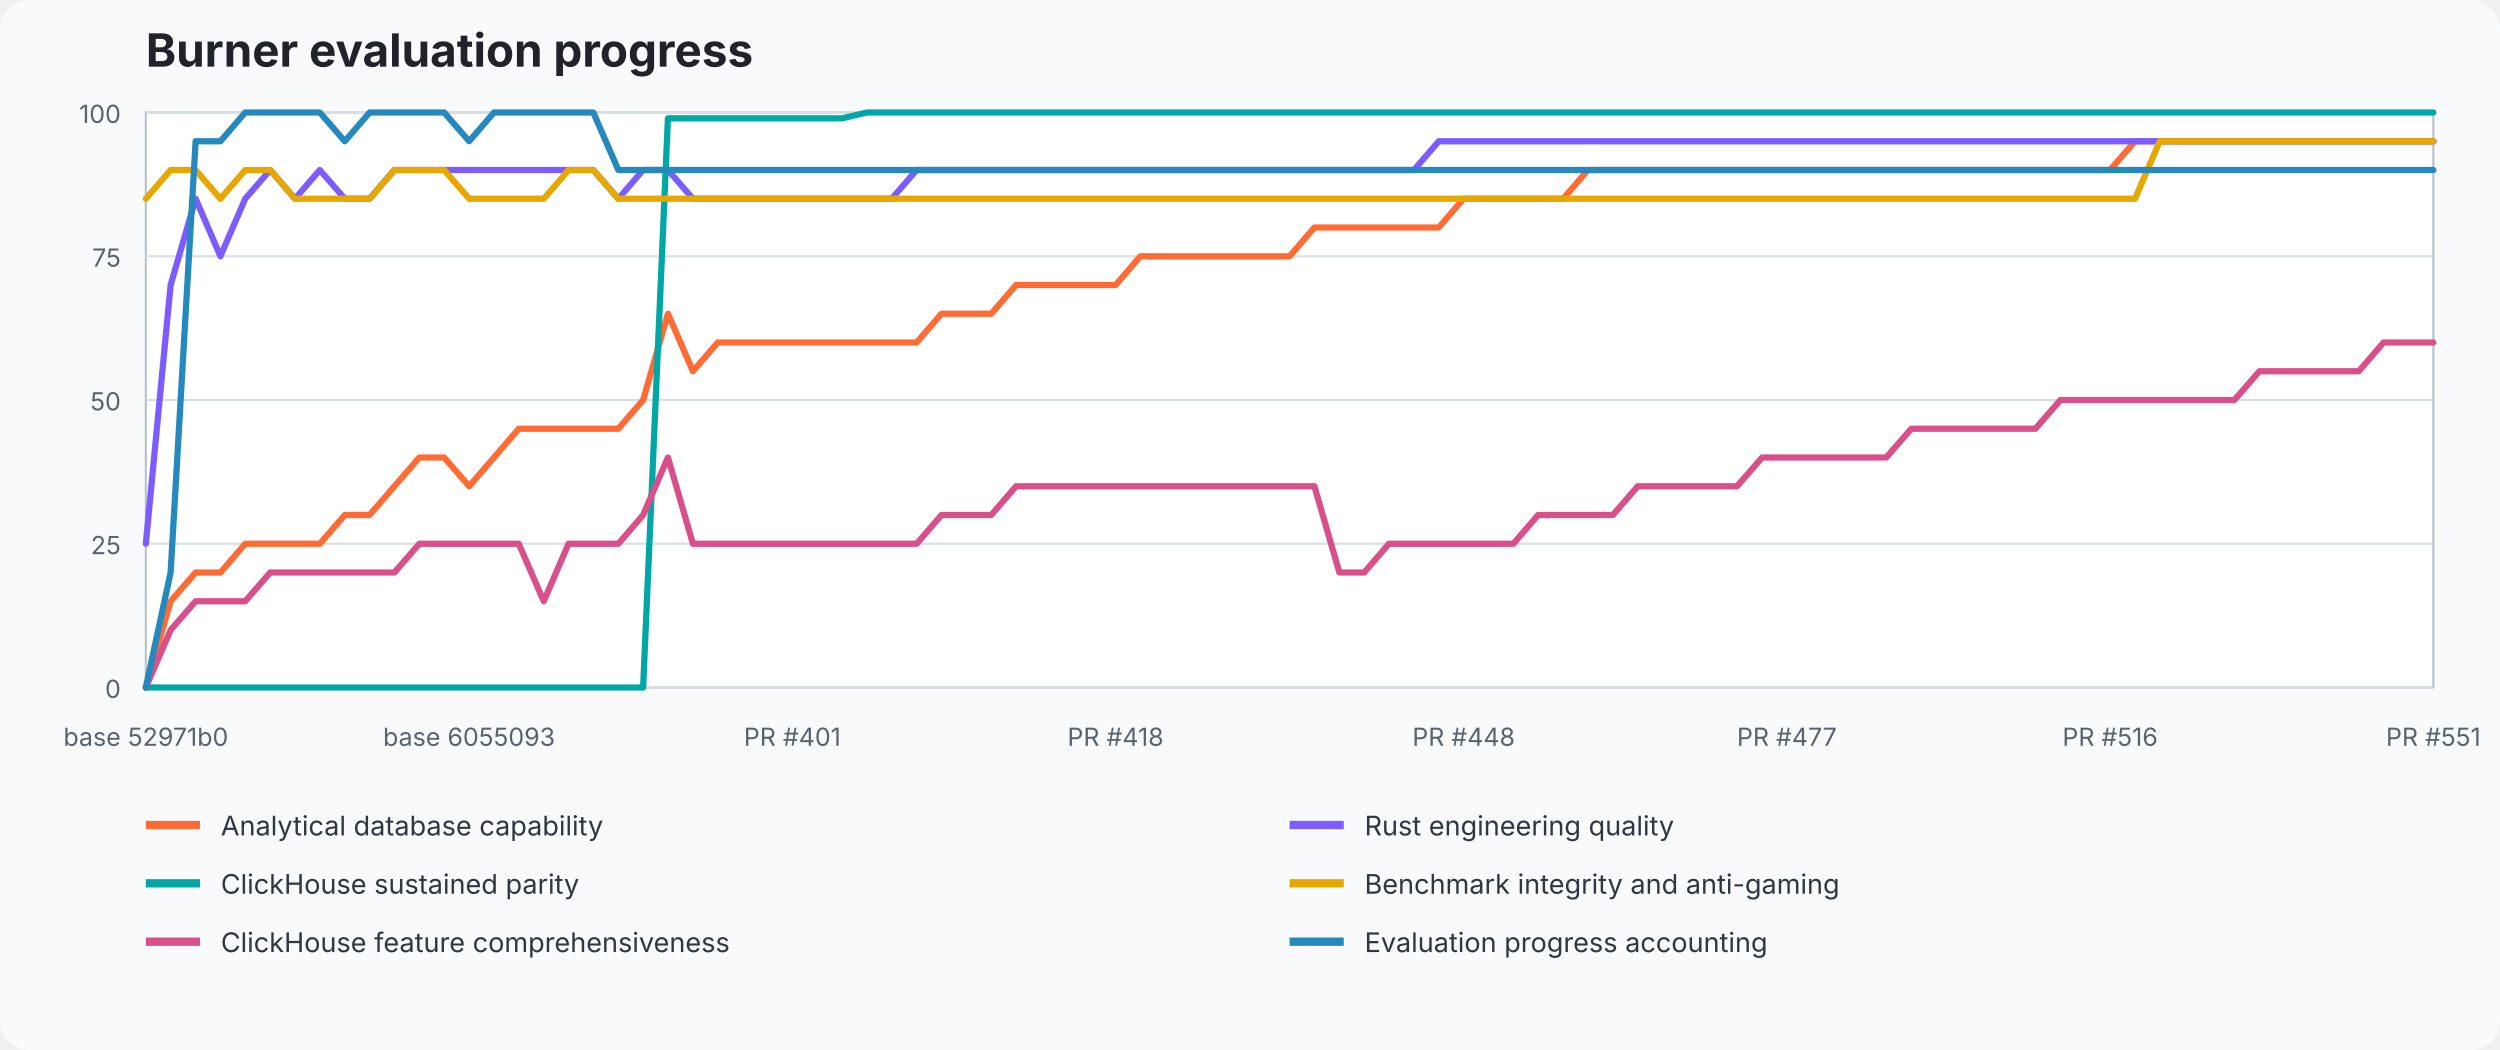
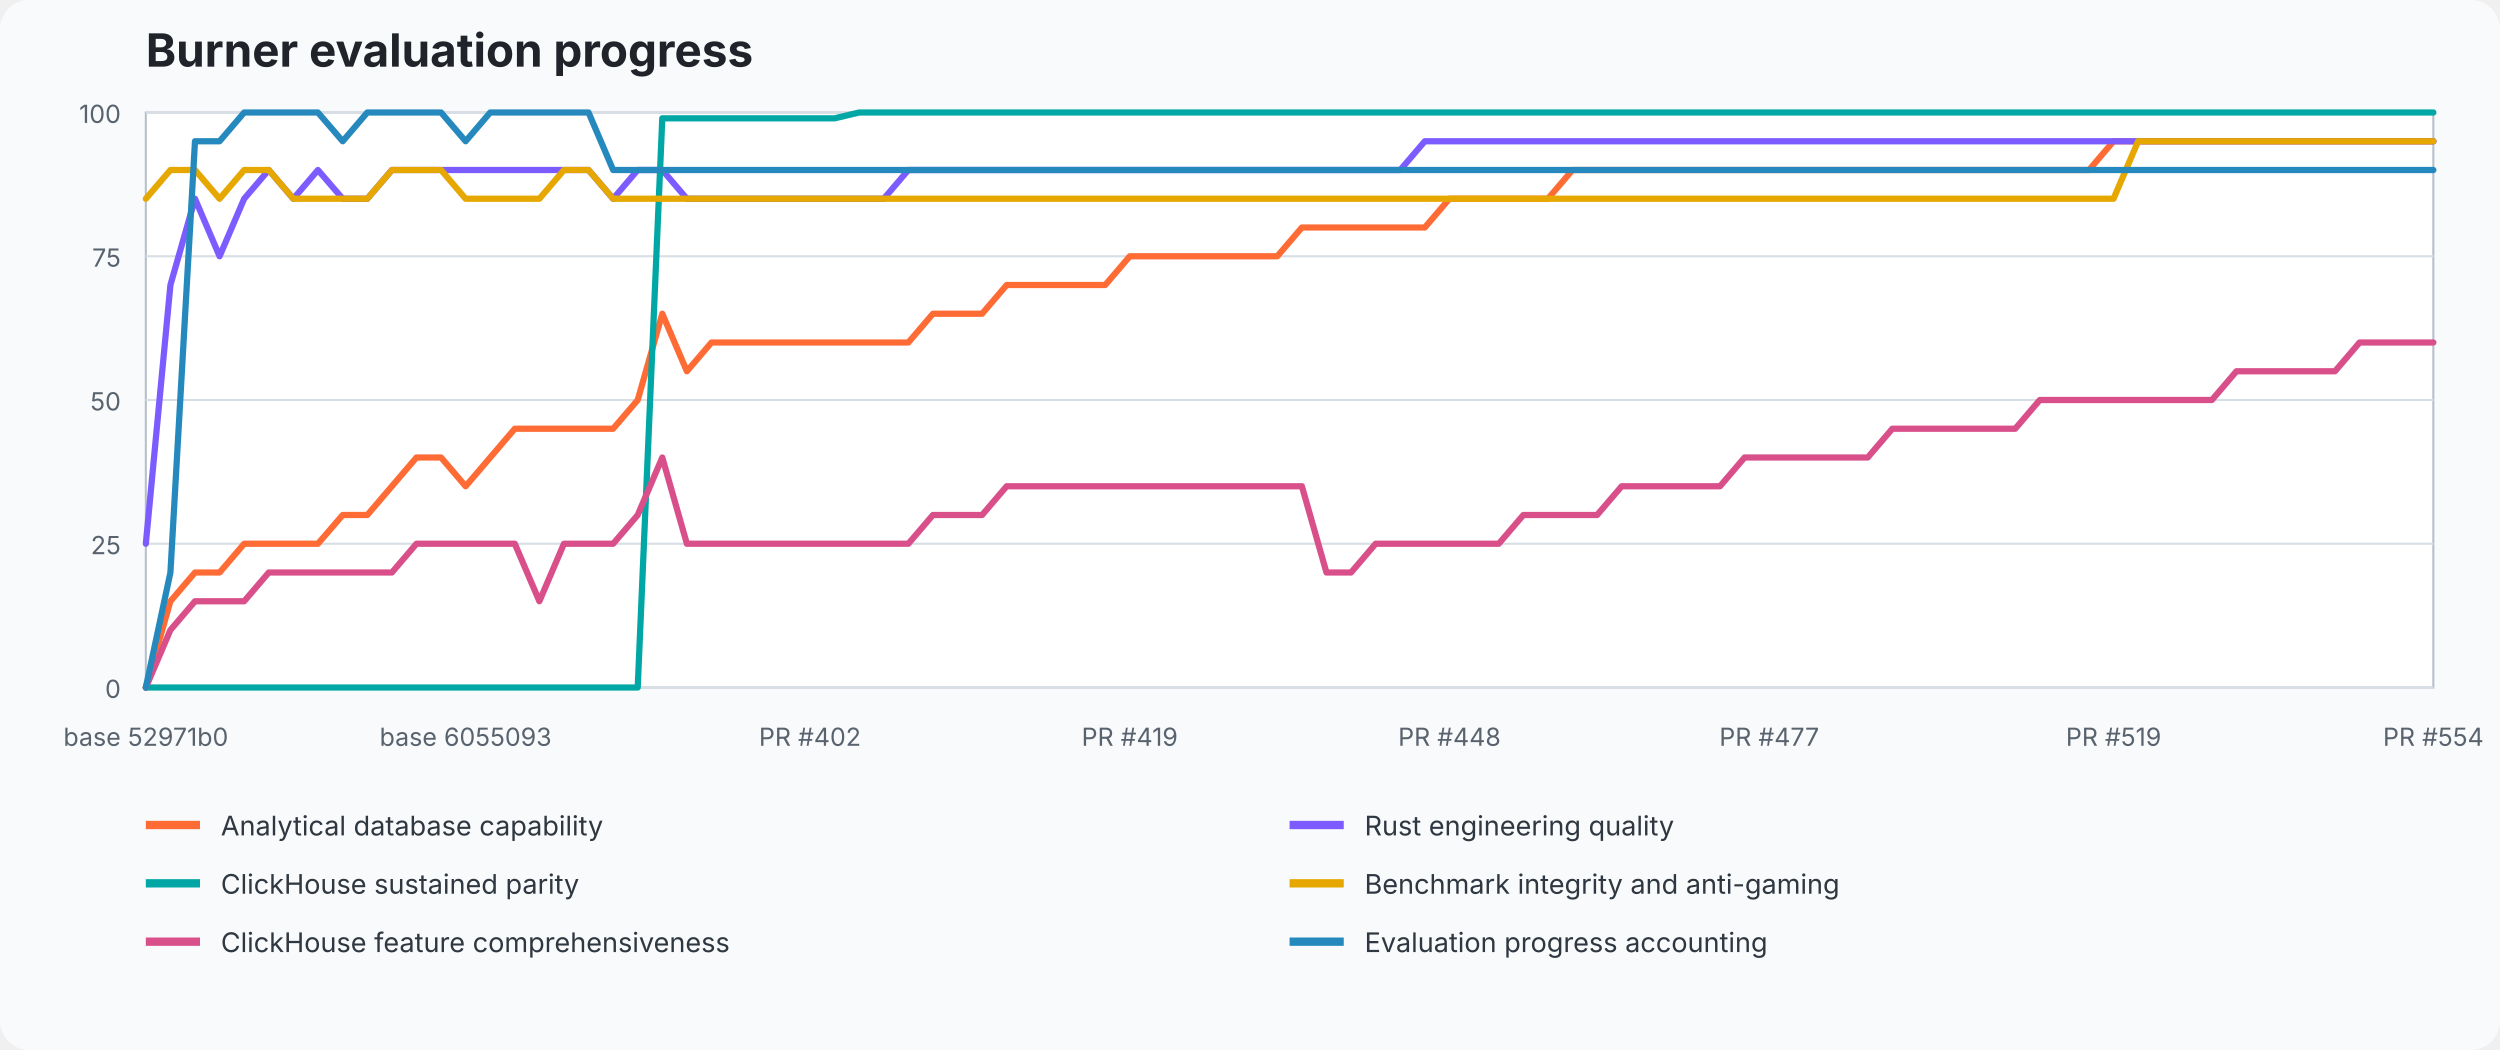
<svg xmlns="http://www.w3.org/2000/svg" width="1200" height="504" viewBox="0 0 1200 504" role="img" aria-labelledby="title desc">
  <style>text{font-family:ui-sans-serif,system-ui,-apple-system,BlinkMacSystemFont,"Segoe UI",sans-serif}.title{font-size:22px;font-weight:700;fill:#20242a}.axis{font-size:12px;fill:#59636e}.legend{font-size:13px;fill:#2f3740}.grid{stroke:#d8dee5;stroke-width:1}.plot{fill:#fff;stroke:#b7c0ca}</style>
  <rect width="100%" height="100%" fill="#f8fafc" rx="14" />
  <text x="70" y="32" class="title">Burner evaluation progress</text>
  <rect x="70" y="54" width="1098" height="276" class="plot" />
  <line x1="70" y1="330" x2="1168" y2="330" class="grid" />
  <text x="58" y="335" text-anchor="end" class="axis">0</text>
  <line x1="70" y1="261" x2="1168" y2="261" class="grid" />
  <text x="58" y="266" text-anchor="end" class="axis">25</text>
  <line x1="70" y1="192" x2="1168" y2="192" class="grid" />
  <text x="58" y="197" text-anchor="end" class="axis">50</text>
  <line x1="70" y1="123" x2="1168" y2="123" class="grid" />
  <text x="58" y="128" text-anchor="end" class="axis">75</text>
  <line x1="70" y1="54" x2="1168" y2="54" class="grid" />
  <text x="58" y="59" text-anchor="end" class="axis">100</text>
-   <polyline points="70.0,330.0 81.9,288.6 93.9,274.8 105.8,274.8 117.7,261.0 129.7,261.0 141.6,261.0 153.5,261.0 165.5,247.2 177.4,247.2 189.3,233.4 201.3,219.6 213.2,219.6 225.2,233.4 237.1,219.6 249.0,205.8 261.0,205.8 272.9,205.8 284.8,205.8 296.8,205.8 308.7,192.0 320.6,150.6 332.6,178.2 344.5,164.4 356.4,164.4 368.4,164.4 380.3,164.4 392.2,164.4 404.2,164.4 416.1,164.4 428.0,164.4 440.0,164.4 451.9,150.6 463.8,150.6 475.8,150.6 487.7,136.8 499.7,136.8 511.6,136.8 523.5,136.8 535.5,136.8 547.4,123.0 559.3,123.0 571.3,123.0 583.2,123.0 595.1,123.0 607.1,123.0 619.0,123.0 630.9,109.2 642.9,109.2 654.8,109.2 666.7,109.2 678.7,109.2 690.6,109.2 702.5,95.4 714.5,95.4 726.4,95.4 738.3,95.4 750.3,95.4 762.2,81.6 774.2,81.6 786.1,81.6 798.0,81.6 810.0,81.6 821.9,81.6 833.8,81.6 845.8,81.6 857.7,81.6 869.6,81.6 881.6,81.6 893.5,81.6 905.4,81.6 917.4,81.6 929.3,81.6 941.2,81.6 953.2,81.6 965.1,81.6 977.0,81.6 989.0,81.6 1000.9,81.6 1012.8,81.6 1024.8,67.8 1036.7,67.8 1048.7,67.8 1060.6,67.8 1072.5,67.8 1084.5,67.8 1096.4,67.8 1108.3,67.8 1120.3,67.8 1132.2,67.8 1144.1,67.8 1156.1,67.8 1168.0,67.8" fill="none" stroke="#ff6b35" stroke-width="3" stroke-linejoin="round" stroke-linecap="round" />
-   <polyline points="70.0,261.0 81.9,136.8 93.9,95.4 105.8,123.0 117.7,95.4 129.7,81.6 141.6,95.4 153.5,81.6 165.5,95.4 177.4,95.4 189.3,81.6 201.3,81.6 213.2,81.6 225.2,81.6 237.1,81.6 249.0,81.6 261.0,81.6 272.9,81.6 284.8,81.6 296.8,95.4 308.7,81.6 320.6,81.6 332.6,95.4 344.5,95.4 356.4,95.4 368.4,95.4 380.3,95.4 392.2,95.4 404.2,95.4 416.1,95.4 428.0,95.4 440.0,81.6 451.9,81.6 463.8,81.6 475.8,81.6 487.7,81.6 499.7,81.6 511.6,81.6 523.5,81.6 535.5,81.6 547.4,81.6 559.3,81.6 571.3,81.6 583.2,81.6 595.1,81.6 607.1,81.6 619.0,81.6 630.9,81.6 642.9,81.6 654.8,81.6 666.7,81.6 678.7,81.6 690.6,67.8 702.5,67.8 714.5,67.8 726.4,67.8 738.3,67.8 750.3,67.8 762.2,67.8 774.2,67.8 786.1,67.8 798.0,67.8 810.0,67.8 821.9,67.8 833.8,67.8 845.8,67.8 857.7,67.8 869.6,67.8 881.6,67.8 893.5,67.8 905.4,67.8 917.4,67.8 929.3,67.8 941.2,67.8 953.2,67.8 965.1,67.8 977.0,67.8 989.0,67.8 1000.9,67.8 1012.8,67.8 1024.8,67.8 1036.7,67.8 1048.7,67.8 1060.6,67.8 1072.5,67.8 1084.5,67.8 1096.4,67.8 1108.3,67.8 1120.3,67.8 1132.2,67.8 1144.1,67.8 1156.1,67.8 1168.0,67.8" fill="none" stroke="#7c5cff" stroke-width="3" stroke-linejoin="round" stroke-linecap="round" />
-   <polyline points="70.0,330.0 81.9,330.0 93.9,330.0 105.8,330.0 117.7,330.0 129.7,330.0 141.6,330.0 153.5,330.0 165.5,330.0 177.4,330.0 189.3,330.0 201.3,330.0 213.2,330.0 225.2,330.0 237.1,330.0 249.0,330.0 261.0,330.0 272.9,330.0 284.8,330.0 296.8,330.0 308.7,330.0 320.6,56.8 332.6,56.8 344.5,56.8 356.4,56.8 368.4,56.8 380.3,56.8 392.2,56.8 404.2,56.8 416.1,54.0 428.0,54.0 440.0,54.0 451.9,54.0 463.8,54.0 475.8,54.0 487.7,54.0 499.7,54.0 511.6,54.0 523.5,54.0 535.5,54.0 547.4,54.0 559.3,54.0 571.3,54.0 583.2,54.0 595.1,54.0 607.1,54.0 619.0,54.0 630.9,54.0 642.9,54.0 654.8,54.0 666.7,54.0 678.7,54.0 690.6,54.0 702.5,54.0 714.5,54.0 726.4,54.0 738.3,54.0 750.3,54.0 762.2,54.0 774.2,54.0 786.1,54.0 798.0,54.0 810.0,54.0 821.9,54.0 833.8,54.0 845.8,54.0 857.7,54.0 869.6,54.0 881.6,54.0 893.5,54.0 905.4,54.0 917.4,54.0 929.3,54.0 941.2,54.0 953.2,54.0 965.1,54.0 977.0,54.0 989.0,54.0 1000.9,54.0 1012.8,54.0 1024.8,54.0 1036.7,54.0 1048.7,54.0 1060.6,54.0 1072.5,54.0 1084.5,54.0 1096.4,54.0 1108.3,54.0 1120.3,54.0 1132.2,54.0 1144.1,54.0 1156.1,54.0 1168.0,54.0" fill="none" stroke="#00a7a5" stroke-width="3" stroke-linejoin="round" stroke-linecap="round" />
-   <polyline points="70.0,95.4 81.9,81.6 93.9,81.6 105.8,95.4 117.7,81.6 129.7,81.6 141.6,95.4 153.5,95.4 165.5,95.4 177.4,95.4 189.3,81.6 201.3,81.6 213.2,81.6 225.2,95.4 237.1,95.4 249.0,95.4 261.0,95.4 272.9,81.6 284.8,81.6 296.8,95.4 308.7,95.4 320.6,95.4 332.6,95.4 344.5,95.4 356.4,95.4 368.4,95.4 380.3,95.4 392.2,95.4 404.2,95.4 416.1,95.4 428.0,95.4 440.0,95.4 451.9,95.4 463.8,95.4 475.8,95.4 487.7,95.4 499.7,95.4 511.6,95.4 523.5,95.4 535.5,95.4 547.4,95.4 559.3,95.4 571.3,95.4 583.2,95.4 595.1,95.4 607.1,95.4 619.0,95.4 630.9,95.4 642.9,95.4 654.8,95.4 666.7,95.4 678.7,95.4 690.6,95.4 702.5,95.4 714.5,95.4 726.4,95.4 738.3,95.4 750.3,95.4 762.2,95.4 774.2,95.4 786.1,95.4 798.0,95.4 810.0,95.4 821.9,95.4 833.8,95.4 845.8,95.4 857.7,95.4 869.6,95.4 881.6,95.4 893.5,95.4 905.4,95.4 917.4,95.4 929.3,95.4 941.2,95.4 953.2,95.4 965.1,95.4 977.0,95.4 989.0,95.4 1000.9,95.4 1012.8,95.4 1024.8,95.4 1036.7,67.8 1048.7,67.8 1060.6,67.8 1072.5,67.8 1084.5,67.8 1096.4,67.8 1108.3,67.8 1120.3,67.8 1132.2,67.8 1144.1,67.8 1156.1,67.8 1168.0,67.8" fill="none" stroke="#e6a700" stroke-width="3" stroke-linejoin="round" stroke-linecap="round" />
-   <polyline points="70.0,330.0 81.9,302.4 93.9,288.6 105.8,288.6 117.7,288.6 129.7,274.8 141.6,274.8 153.5,274.8 165.5,274.8 177.4,274.8 189.3,274.8 201.3,261.0 213.2,261.0 225.2,261.0 237.1,261.0 249.0,261.0 261.0,288.6 272.9,261.0 284.8,261.0 296.8,261.0 308.7,247.2 320.6,219.6 332.6,261.0 344.5,261.0 356.4,261.0 368.4,261.0 380.3,261.0 392.2,261.0 404.2,261.0 416.1,261.0 428.0,261.0 440.0,261.0 451.9,247.2 463.8,247.2 475.8,247.2 487.7,233.4 499.7,233.4 511.6,233.4 523.5,233.4 535.5,233.4 547.4,233.4 559.3,233.4 571.3,233.4 583.2,233.4 595.1,233.4 607.1,233.4 619.0,233.4 630.9,233.4 642.9,274.8 654.8,274.8 666.7,261.0 678.7,261.0 690.6,261.0 702.5,261.0 714.5,261.0 726.4,261.0 738.3,247.2 750.3,247.2 762.2,247.2 774.2,247.2 786.1,233.4 798.0,233.4 810.0,233.4 821.9,233.4 833.8,233.4 845.8,219.6 857.7,219.6 869.6,219.6 881.6,219.6 893.5,219.6 905.4,219.6 917.4,205.8 929.3,205.8 941.2,205.8 953.2,205.8 965.1,205.8 977.0,205.8 989.0,192.0 1000.9,192.0 1012.8,192.0 1024.8,192.0 1036.7,192.0 1048.7,192.0 1060.6,192.0 1072.5,192.0 1084.5,178.2 1096.4,178.2 1108.3,178.2 1120.3,178.2 1132.2,178.2 1144.1,164.4 1156.1,164.4 1168.0,164.4" fill="none" stroke="#d94f8a" stroke-width="3" stroke-linejoin="round" stroke-linecap="round" />
-   <polyline points="70.0,330.0 81.9,274.8 93.9,67.8 105.8,67.8 117.7,54.0 129.7,54.0 141.6,54.0 153.5,54.0 165.5,67.8 177.4,54.0 189.3,54.0 201.3,54.0 213.2,54.0 225.2,67.8 237.1,54.0 249.0,54.0 261.0,54.0 272.9,54.0 284.8,54.0 296.8,81.6 308.7,81.6 320.6,81.6 332.6,81.6 344.5,81.6 356.4,81.6 368.4,81.6 380.3,81.6 392.2,81.6 404.2,81.6 416.1,81.6 428.0,81.6 440.0,81.6 451.9,81.6 463.8,81.6 475.8,81.6 487.7,81.6 499.7,81.6 511.6,81.6 523.5,81.6 535.5,81.6 547.4,81.6 559.3,81.6 571.3,81.6 583.2,81.6 595.1,81.6 607.1,81.6 619.0,81.6 630.9,81.6 642.9,81.6 654.8,81.6 666.7,81.6 678.7,81.6 690.6,81.6 702.5,81.6 714.5,81.6 726.4,81.6 738.3,81.6 750.3,81.6 762.2,81.6 774.2,81.6 786.1,81.6 798.0,81.6 810.0,81.6 821.9,81.6 833.8,81.6 845.8,81.6 857.7,81.6 869.6,81.6 881.6,81.6 893.5,81.6 905.4,81.6 917.4,81.6 929.3,81.6 941.2,81.6 953.2,81.6 965.1,81.6 977.0,81.6 989.0,81.6 1000.9,81.6 1012.8,81.6 1024.8,81.6 1036.7,81.6 1048.7,81.6 1060.6,81.6 1072.5,81.6 1084.5,81.6 1096.4,81.6 1108.3,81.6 1120.3,81.6 1132.2,81.6 1144.1,81.6 1156.1,81.6 1168.0,81.6" fill="none" stroke="#2589bd" stroke-width="3" stroke-linejoin="round" stroke-linecap="round" />
+   <polyline points="70.0,330.0 81.8,288.6 93.6,274.8 105.4,274.8 117.2,261.0 129.0,261.0 140.8,261.0 152.6,261.0 164.5,247.2 176.3,247.2 188.1,233.4 199.9,219.6 211.7,219.6 223.5,233.4 235.3,219.6 247.1,205.8 258.9,205.8 270.7,205.8 282.5,205.8 294.3,205.8 306.1,192.0 317.9,150.6 329.7,178.2 341.5,164.4 353.4,164.4 365.2,164.4 377.0,164.4 388.8,164.4 400.6,164.4 412.4,164.4 424.2,164.4 436.0,164.4 447.8,150.6 459.6,150.6 471.4,150.6 483.2,136.8 495.0,136.8 506.8,136.8 518.6,136.8 530.5,136.8 542.3,123.0 554.1,123.0 565.9,123.0 577.7,123.0 589.5,123.0 601.3,123.0 613.1,123.0 624.9,109.2 636.7,109.2 648.5,109.2 660.3,109.2 672.1,109.2 683.9,109.2 695.7,95.4 707.5,95.4 719.4,95.4 731.2,95.4 743.0,95.4 754.8,81.6 766.6,81.6 778.4,81.6 790.2,81.6 802.0,81.6 813.8,81.6 825.6,81.6 837.4,81.6 849.2,81.6 861.0,81.6 872.8,81.6 884.6,81.6 896.5,81.6 908.3,81.6 920.1,81.6 931.9,81.6 943.7,81.6 955.5,81.6 967.3,81.6 979.1,81.6 990.9,81.6 1002.7,81.6 1014.5,67.8 1026.3,67.8 1038.1,67.8 1049.9,67.8 1061.7,67.8 1073.5,67.8 1085.4,67.8 1097.2,67.8 1109.0,67.8 1120.8,67.8 1132.6,67.8 1144.4,67.8 1156.2,67.8 1168.0,67.8" fill="none" stroke="#ff6b35" stroke-width="3" stroke-linejoin="round" stroke-linecap="round" />
+   <polyline points="70.0,261.0 81.8,136.8 93.6,95.4 105.4,123.0 117.2,95.4 129.0,81.6 140.8,95.4 152.6,81.6 164.5,95.4 176.3,95.4 188.1,81.6 199.9,81.6 211.7,81.6 223.5,81.6 235.3,81.6 247.1,81.6 258.9,81.6 270.7,81.6 282.5,81.6 294.3,95.4 306.1,81.6 317.9,81.6 329.7,95.4 341.5,95.4 353.4,95.4 365.2,95.4 377.0,95.4 388.8,95.4 400.6,95.4 412.4,95.4 424.2,95.4 436.0,81.6 447.8,81.6 459.6,81.6 471.4,81.6 483.2,81.6 495.0,81.6 506.8,81.6 518.6,81.6 530.5,81.6 542.3,81.6 554.1,81.6 565.9,81.6 577.7,81.6 589.5,81.6 601.3,81.6 613.1,81.6 624.9,81.6 636.7,81.6 648.5,81.6 660.3,81.6 672.1,81.6 683.9,67.8 695.7,67.8 707.5,67.8 719.4,67.8 731.2,67.8 743.0,67.8 754.8,67.8 766.6,67.8 778.4,67.8 790.2,67.8 802.0,67.8 813.8,67.8 825.6,67.8 837.4,67.8 849.2,67.8 861.0,67.8 872.8,67.8 884.6,67.8 896.5,67.8 908.3,67.8 920.1,67.8 931.9,67.8 943.7,67.8 955.5,67.8 967.3,67.8 979.1,67.8 990.9,67.8 1002.7,67.8 1014.5,67.8 1026.3,67.8 1038.1,67.8 1049.9,67.8 1061.7,67.8 1073.5,67.8 1085.4,67.8 1097.2,67.8 1109.0,67.8 1120.8,67.8 1132.6,67.8 1144.4,67.8 1156.2,67.8 1168.0,67.8" fill="none" stroke="#7c5cff" stroke-width="3" stroke-linejoin="round" stroke-linecap="round" />
+   <polyline points="70.0,330.0 81.8,330.0 93.6,330.0 105.4,330.0 117.2,330.0 129.0,330.0 140.8,330.0 152.6,330.0 164.5,330.0 176.3,330.0 188.1,330.0 199.9,330.0 211.7,330.0 223.5,330.0 235.3,330.0 247.1,330.0 258.9,330.0 270.7,330.0 282.5,330.0 294.3,330.0 306.1,330.0 317.9,56.8 329.7,56.8 341.5,56.8 353.4,56.8 365.2,56.8 377.0,56.8 388.8,56.8 400.6,56.8 412.4,54.0 424.2,54.0 436.0,54.0 447.8,54.0 459.6,54.0 471.4,54.0 483.2,54.0 495.0,54.0 506.8,54.0 518.6,54.0 530.5,54.0 542.3,54.0 554.1,54.0 565.9,54.0 577.7,54.0 589.5,54.0 601.3,54.0 613.1,54.0 624.9,54.0 636.7,54.0 648.5,54.0 660.3,54.0 672.1,54.0 683.9,54.0 695.7,54.0 707.5,54.0 719.4,54.0 731.2,54.0 743.0,54.0 754.8,54.0 766.6,54.0 778.4,54.0 790.2,54.0 802.0,54.0 813.8,54.0 825.6,54.0 837.4,54.0 849.2,54.0 861.0,54.0 872.8,54.0 884.6,54.0 896.5,54.0 908.3,54.0 920.1,54.0 931.9,54.0 943.7,54.0 955.5,54.0 967.3,54.0 979.1,54.0 990.9,54.0 1002.7,54.0 1014.5,54.0 1026.3,54.0 1038.1,54.0 1049.9,54.0 1061.7,54.0 1073.5,54.0 1085.4,54.0 1097.2,54.0 1109.0,54.0 1120.8,54.0 1132.6,54.0 1144.4,54.0 1156.2,54.0 1168.0,54.0" fill="none" stroke="#00a7a5" stroke-width="3" stroke-linejoin="round" stroke-linecap="round" />
+   <polyline points="70.0,95.4 81.8,81.6 93.6,81.6 105.4,95.4 117.2,81.6 129.0,81.6 140.8,95.4 152.6,95.4 164.5,95.4 176.3,95.4 188.1,81.6 199.9,81.6 211.7,81.6 223.5,95.4 235.3,95.4 247.1,95.4 258.9,95.4 270.7,81.6 282.5,81.6 294.3,95.4 306.1,95.4 317.9,95.4 329.7,95.4 341.5,95.4 353.4,95.4 365.2,95.4 377.0,95.4 388.8,95.4 400.6,95.4 412.4,95.4 424.2,95.4 436.0,95.4 447.8,95.4 459.6,95.4 471.4,95.4 483.2,95.4 495.0,95.4 506.8,95.4 518.6,95.4 530.5,95.4 542.3,95.4 554.1,95.4 565.9,95.4 577.7,95.4 589.5,95.4 601.3,95.4 613.1,95.4 624.9,95.4 636.7,95.4 648.5,95.4 660.3,95.4 672.1,95.4 683.9,95.4 695.7,95.4 707.5,95.4 719.4,95.4 731.2,95.4 743.0,95.4 754.8,95.4 766.6,95.4 778.4,95.4 790.2,95.4 802.0,95.4 813.8,95.4 825.6,95.4 837.4,95.4 849.2,95.4 861.0,95.4 872.8,95.4 884.6,95.4 896.5,95.4 908.3,95.4 920.1,95.4 931.9,95.4 943.7,95.4 955.5,95.4 967.3,95.4 979.1,95.4 990.9,95.4 1002.7,95.4 1014.5,95.4 1026.3,67.8 1038.1,67.8 1049.9,67.8 1061.7,67.8 1073.5,67.8 1085.4,67.8 1097.2,67.8 1109.0,67.8 1120.8,67.8 1132.6,67.8 1144.4,67.8 1156.2,67.8 1168.0,67.8" fill="none" stroke="#e6a700" stroke-width="3" stroke-linejoin="round" stroke-linecap="round" />
+   <polyline points="70.0,330.0 81.8,302.4 93.6,288.6 105.4,288.6 117.2,288.6 129.0,274.8 140.8,274.8 152.6,274.8 164.5,274.8 176.3,274.8 188.1,274.8 199.9,261.0 211.7,261.0 223.5,261.0 235.3,261.0 247.1,261.0 258.9,288.6 270.7,261.0 282.5,261.0 294.3,261.0 306.1,247.2 317.9,219.6 329.7,261.0 341.5,261.0 353.4,261.0 365.2,261.0 377.0,261.0 388.8,261.0 400.6,261.0 412.4,261.0 424.2,261.0 436.0,261.0 447.8,247.2 459.6,247.2 471.4,247.2 483.2,233.4 495.0,233.4 506.8,233.4 518.6,233.4 530.5,233.4 542.3,233.4 554.1,233.4 565.9,233.4 577.7,233.4 589.5,233.4 601.3,233.4 613.1,233.4 624.9,233.4 636.7,274.8 648.5,274.8 660.3,261.0 672.1,261.0 683.9,261.0 695.7,261.0 707.5,261.0 719.4,261.0 731.2,247.2 743.0,247.2 754.8,247.2 766.6,247.2 778.4,233.4 790.2,233.4 802.0,233.4 813.8,233.4 825.6,233.4 837.4,219.6 849.2,219.6 861.0,219.6 872.8,219.6 884.6,219.6 896.5,219.6 908.3,205.8 920.1,205.8 931.9,205.8 943.7,205.8 955.5,205.8 967.3,205.8 979.1,192.0 990.9,192.0 1002.7,192.0 1014.5,192.0 1026.3,192.0 1038.1,192.0 1049.9,192.0 1061.7,192.0 1073.5,178.2 1085.4,178.2 1097.2,178.2 1109.0,178.2 1120.8,178.2 1132.6,164.4 1144.4,164.4 1156.2,164.4 1168.0,164.4" fill="none" stroke="#d94f8a" stroke-width="3" stroke-linejoin="round" stroke-linecap="round" />
+   <polyline points="70.0,330.0 81.8,274.8 93.6,67.8 105.4,67.8 117.2,54.0 129.0,54.0 140.8,54.0 152.6,54.0 164.5,67.8 176.3,54.0 188.1,54.0 199.9,54.0 211.7,54.0 223.5,67.8 235.3,54.0 247.1,54.0 258.9,54.0 270.7,54.0 282.5,54.0 294.3,81.6 306.1,81.6 317.9,81.6 329.7,81.6 341.5,81.6 353.4,81.6 365.2,81.6 377.0,81.6 388.8,81.6 400.6,81.6 412.4,81.6 424.2,81.6 436.0,81.6 447.8,81.6 459.6,81.6 471.4,81.6 483.2,81.6 495.0,81.6 506.8,81.6 518.6,81.6 530.5,81.6 542.3,81.6 554.1,81.6 565.9,81.6 577.7,81.6 589.5,81.6 601.3,81.6 613.1,81.6 624.9,81.6 636.7,81.6 648.5,81.6 660.3,81.6 672.1,81.6 683.9,81.6 695.7,81.6 707.5,81.6 719.4,81.6 731.2,81.6 743.0,81.6 754.8,81.6 766.6,81.6 778.4,81.6 790.2,81.6 802.0,81.6 813.8,81.6 825.6,81.6 837.4,81.6 849.2,81.6 861.0,81.6 872.8,81.6 884.6,81.6 896.5,81.6 908.3,81.6 920.1,81.6 931.9,81.6 943.7,81.6 955.5,81.6 967.3,81.6 979.1,81.6 990.9,81.6 1002.7,81.6 1014.5,81.6 1026.3,81.6 1038.1,81.6 1049.9,81.6 1061.7,81.6 1073.5,81.6 1085.4,81.6 1097.2,81.6 1109.0,81.6 1120.8,81.6 1132.6,81.6 1144.4,81.6 1156.2,81.6 1168.0,81.6" fill="none" stroke="#2589bd" stroke-width="3" stroke-linejoin="round" stroke-linecap="round" />
  <text x="70" y="358" text-anchor="middle" class="axis">base 52971b0</text>
-   <text x="225.152" y="358" text-anchor="middle" class="axis">base 6055093</text>
-   <text x="380.304" y="358" text-anchor="middle" class="axis">PR #401</text>
-   <text x="535.457" y="358" text-anchor="middle" class="axis">PR #418</text>
-   <text x="702.543" y="358" text-anchor="middle" class="axis">PR #448</text>
-   <text x="857.696" y="358" text-anchor="middle" class="axis">PR #477</text>
-   <text x="1012.848" y="358" text-anchor="middle" class="axis">PR #516</text>
-   <text x="1168" y="358" text-anchor="middle" class="axis">PR #551</text>
+   <text x="223.484" y="358" text-anchor="middle" class="axis">base 6055093</text>
+   <text x="388.774" y="358" text-anchor="middle" class="axis">PR #402</text>
+   <text x="542.258" y="358" text-anchor="middle" class="axis">PR #419</text>
+   <text x="695.742" y="358" text-anchor="middle" class="axis">PR #448</text>
+   <text x="849.226" y="358" text-anchor="middle" class="axis">PR #477</text>
+   <text x="1014.516" y="358" text-anchor="middle" class="axis">PR #519</text>
+   <text x="1168" y="358" text-anchor="middle" class="axis">PR #554</text>
  <line x1="70" y1="396" x2="96" y2="396" stroke="#ff6b35" stroke-width="4" />
  <text x="106" y="401" class="legend">Analytical database capability</text>
  <line x1="619" y1="396" x2="645" y2="396" stroke="#7c5cff" stroke-width="4" />
  <text x="655" y="401" class="legend">Rust engineering quality</text>
  <line x1="70" y1="424" x2="96" y2="424" stroke="#00a7a5" stroke-width="4" />
  <text x="106" y="429" class="legend">ClickHouse sustained parity</text>
  <line x1="619" y1="424" x2="645" y2="424" stroke="#e6a700" stroke-width="4" />
  <text x="655" y="429" class="legend">Benchmark integrity and anti-gaming</text>
  <line x1="70" y1="452" x2="96" y2="452" stroke="#d94f8a" stroke-width="4" />
  <text x="106" y="457" class="legend">ClickHouse feature comprehensiveness</text>
  <line x1="619" y1="452" x2="645" y2="452" stroke="#2589bd" stroke-width="4" />
  <text x="655" y="457" class="legend">Evaluation progress accounting</text>
</svg>
